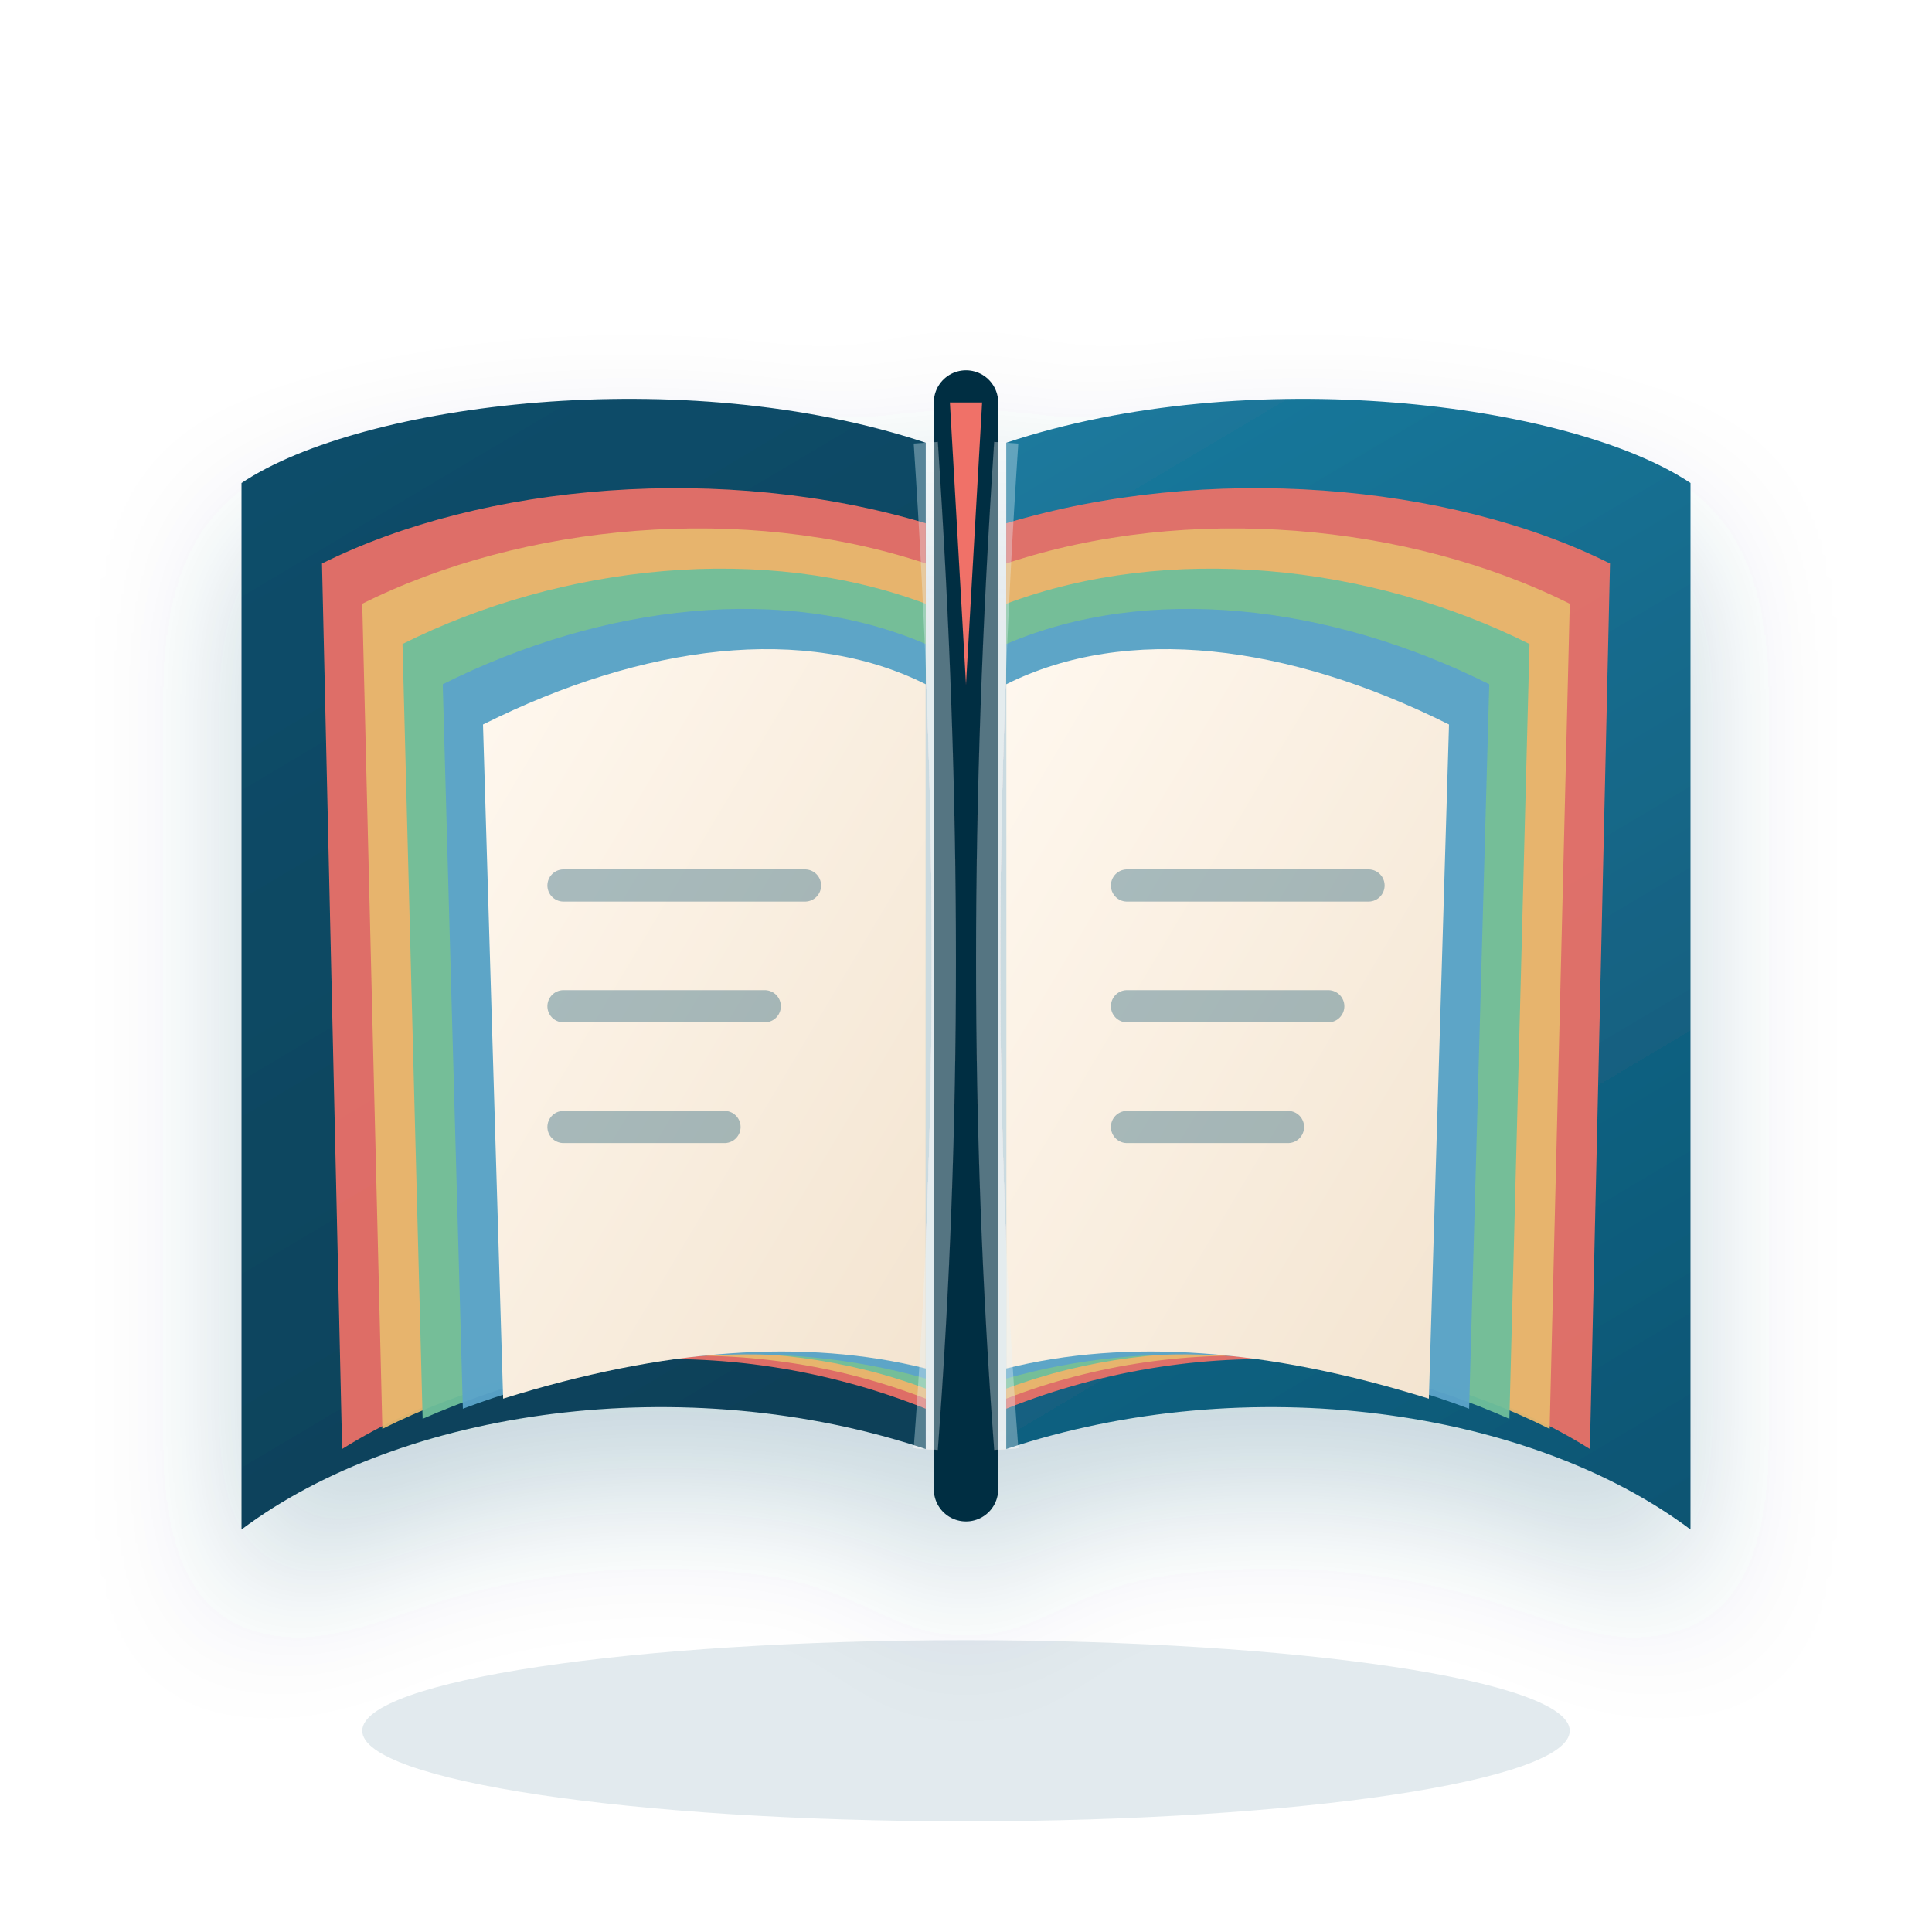
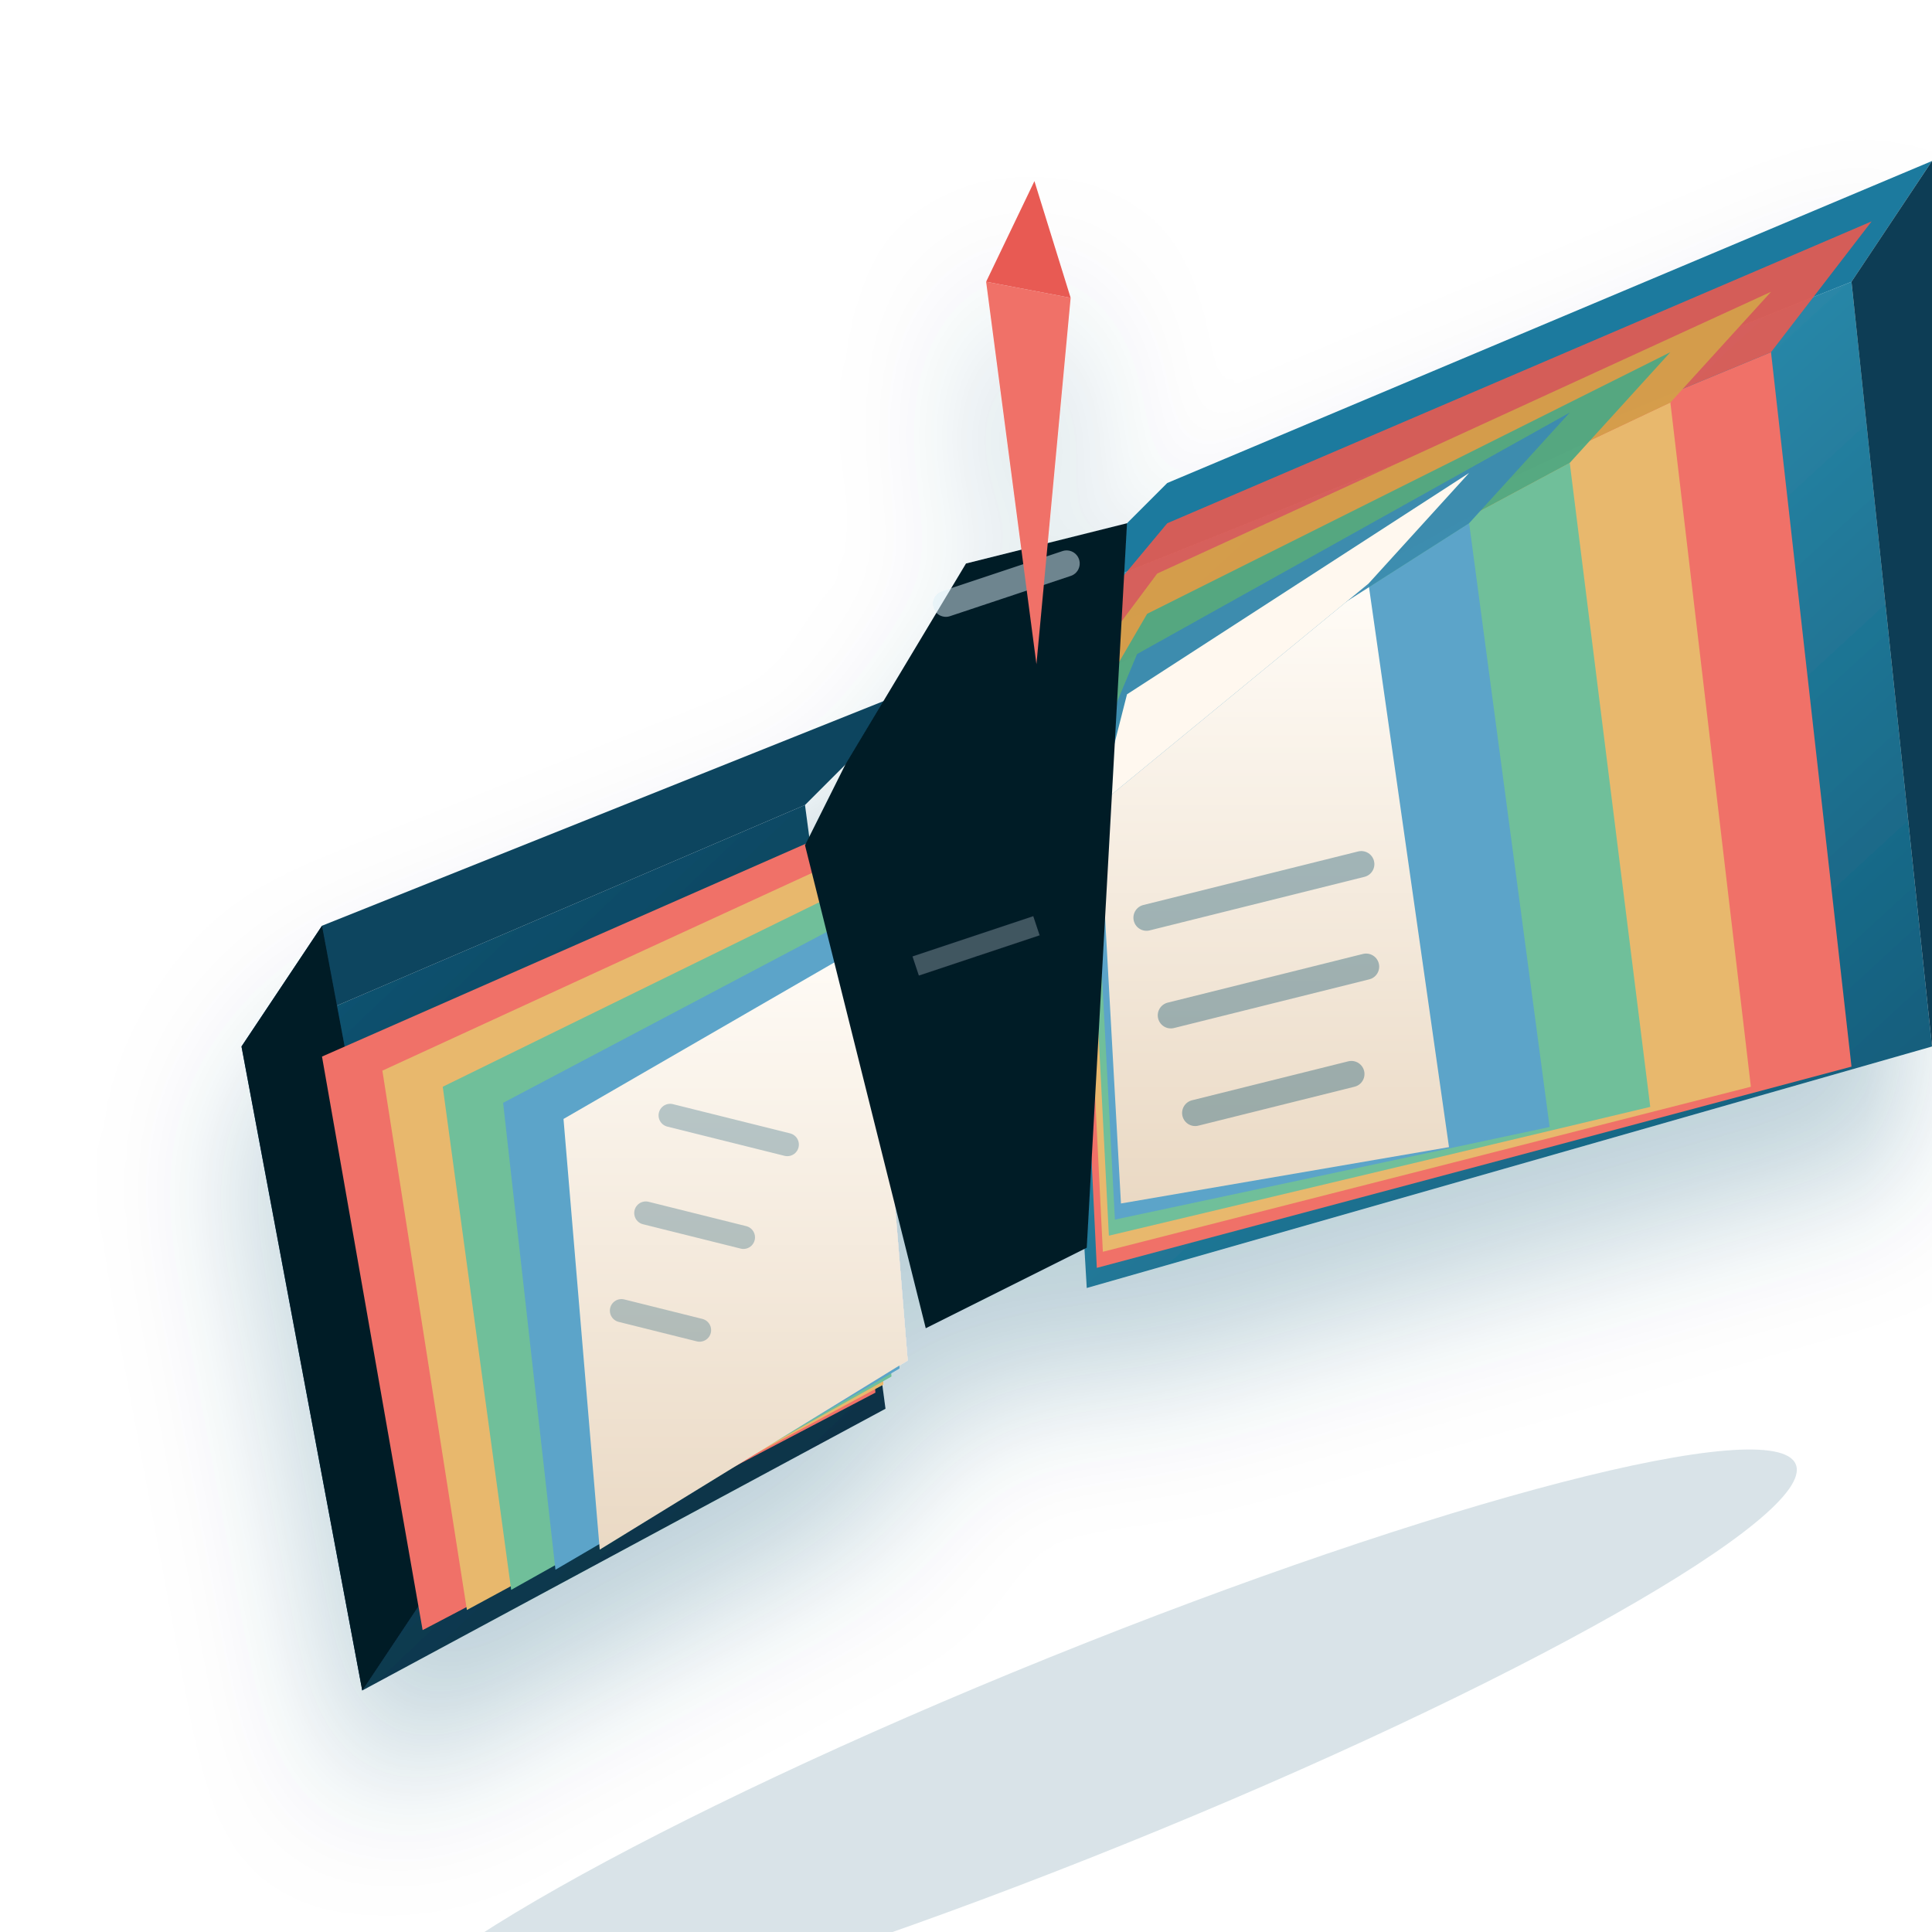
<svg xmlns="http://www.w3.org/2000/svg" class="furyu-mark" width="96" height="96" viewBox="0 0 96 96" fill="none" role="img" aria-label="Furyu — livro aberto">
  <defs>
-     <linearGradient id="coverL" x1="8" y1="20" x2="46" y2="84" gradientUnits="userSpaceOnUse">
-       <stop stop-color="#0B4F6C" />
-       <stop offset="1" stop-color="#083D54" />
+     <linearGradient id="cL" x1="4" y1="50" x2="42" y2="90" gradientUnits="userSpaceOnUse">
+       <stop stop-color="#0E5A7A" />
+       <stop offset="1" stop-color="#052636" />
    </linearGradient>
-     <linearGradient id="coverR" x1="50" y1="20" x2="88" y2="84" gradientUnits="userSpaceOnUse">
-       <stop stop-color="#1B7A9E" />
+     <linearGradient id="cR" x1="48" y1="20" x2="94" y2="70" gradientUnits="userSpaceOnUse">
+       <stop stop-color="#3AA6C9" />
      <stop offset="1" stop-color="#0B4F6C" />
    </linearGradient>
-     <linearGradient id="pageWarm" x1="0" y1="0" x2="1" y2="1">
-       <stop stop-color="#FFF8EF" />
-       <stop offset="1" stop-color="#F3E4D0" />
+     <linearGradient id="cream" x1="0" y1="0" x2="0" y2="1">
+       <stop stop-color="#FFFCF7" />
+       <stop offset="1" stop-color="#EAD9C4" />
    </linearGradient>
-     <filter id="softGlow" x="-20%" y="-20%" width="140%" height="140%">
-       <feDropShadow dx="0" dy="4" stdDeviation="3.5" flood-color="#0B4F6C" flood-opacity="0.22" />
+     <filter id="glow" x="-30%" y="-30%" width="160%" height="160%">
+       <feDropShadow dx="0" dy="5" stdDeviation="3.5" flood-color="#0B4F6C" flood-opacity="0.26" />
    </filter>
  </defs>
-   <ellipse cx="48" cy="86" rx="30" ry="4.5" fill="#0B4F6C" opacity="0.12" />
-   <g filter="url(#softGlow)">
-     <path d="M46 22 C34 18 18 20 12 24 L12 76 C20 70 34 68 46 72 Z" fill="url(#coverL)" />
-     <path d="M50 22 C62 18 78 20 84 24 L84 76 C76 70 62 68 50 72 Z" fill="url(#coverR)" />
-     <path class="page page-coral" d="M46 26 C36 23 24 24 16 28 L17 72 C25 67 36 66 46 70 Z" fill="#F07167" opacity="0.92" />
-     <path class="page page-gold" d="M46 28 C37 25 26 26 18 30 L19 71 C27 67 37 66 46 69.5 Z" fill="#E8B86D" opacity="0.95" />
-     <path class="page page-mint" d="M46 30 C38 27 28 28 20 32 L21 70.5 C29 67 38 66 46 69 Z" fill="#6FBF9A" opacity="0.95" />
-     <path class="page page-sky" d="M46 32 C39 29 30 30 22 34 L23 70 C31 67 39 66.5 46 68.5 Z" fill="#5BA4C9" opacity="0.95" />
-     <path class="page page-cream" d="M46 34 C40 31 32 32 24 36 L25 69.5 C33 67 40 66.5 46 68 Z" fill="url(#pageWarm)" />
-     <path class="page page-coral" d="M50 26 C60 23 72 24 80 28 L79 72 C71 67 60 66 50 70 Z" fill="#F07167" opacity="0.92" />
-     <path class="page page-gold" d="M50 28 C59 25 70 26 78 30 L77 71 C69 67 59 66 50 69.5 Z" fill="#E8B86D" opacity="0.95" />
-     <path class="page page-mint" d="M50 30 C58 27 68 28 76 32 L75 70.5 C67 67 58 66 50 69 Z" fill="#6FBF9A" opacity="0.95" />
-     <path class="page page-sky" d="M50 32 C57 29 66 30 74 34 L73 70 C65 67 57 66.5 50 68.5 Z" fill="#5BA4C9" opacity="0.95" />
-     <path class="page page-cream" d="M50 34 C56 31 64 32 72 36 L71 69.5 C63 67 56 66.5 50 68 Z" fill="url(#pageWarm)" />
-     <path d="M28 44h12M28 50h10M28 56h8" stroke="#0B4F6C" stroke-width="1.6" stroke-linecap="round" opacity="0.35" />
-     <path d="M56 44h12M56 50h10M56 56h8" stroke="#0B4F6C" stroke-width="1.6" stroke-linecap="round" opacity="0.35" />
-     <path d="M48 20 V74" stroke="#062F42" stroke-width="3.2" stroke-linecap="round" />
-     <path d="M46 22 C47.2 40 47.2 56 46 72" stroke="#E8F4F8" stroke-width="1.2" opacity="0.35" />
-     <path d="M50 22 C48.8 40 48.8 56 50 72" stroke="#E8F4F8" stroke-width="1.2" opacity="0.35" />
-     <path class="bookmark" d="M47.2 20 L48 34 L48.8 20" fill="#F07167" />
+   <ellipse cx="54" cy="87" rx="38" ry="5" fill="#0B4F6C" opacity="0.16" transform="rotate(-22 54 87)" />
+   <g filter="url(#glow)">
+     <path d="M40 40 L12 52 L18 84 L44 70 Z" fill="url(#cL)" />
+     <path d="M40 40 L46 34 L16 46 L12 52 Z" fill="#0A455E" />
+     <path d="M12 52 L16 46 L22 78 L18 84 Z" fill="#041C28" />
+     <path d="M52 30 L92 14 L96 52 L54 64 Z" fill="url(#cR)" />
+     <path d="M52 30 L58 24 L96 8 L92 14 Z" fill="#1B7A9E" />
+     <path d="M92 14 L96 8 L100 46 L96 52 Z" fill="#083D54" />
+     <path d="M41 41.5 L16 52.5 L21 81 L43.5 69.2 Z" fill="#F07167" />
+     <path d="M41.6 42.8 L19 53.2 L23.2 80 L43.9 68.8 Z" fill="#E8B86D" />
+     <path d="M42.2 44.1 L22 54 L25.4 79 L44.3 68.4 Z" fill="#6FBF9A" />
+     <path d="M42.8 45.4 L25 54.8 L27.6 78 L44.7 68 Z" fill="#5BA4C9" />
+     <path d="M43.4 46.7 L28 55.6 L29.8 77 L45.1 67.6 Z" fill="url(#cream)" />
+     <path d="M53 32 L88 17.5 L92 53 L54.5 63 Z" fill="#F07167" />
+     <path d="M53.4 34 L83 20 L87 54 L54.8 62.2 Z" fill="#E8B86D" />
+     <path d="M53.8 36 L78 23 L82 55 L55.1 61.4 Z" fill="#6FBF9A" />
+     <path d="M54.2 38 L73 26 L77 56 L55.4 60.6 Z" fill="#5BA4C9" />
+     <path d="M54.6 40 L68 29 L72 57 L55.7 59.8 Z" fill="url(#cream)" />
+     <path d="M53 32 L58 26 L93 11 L88 17.5 Z" fill="#E85A52" opacity="0.9" />
+     <path d="M53.4 34 L57.5 28.5 L88 14.5 L83 20 Z" fill="#D4A04A" opacity="0.95" />
+     <path d="M53.8 36 L57 30.5 L83 17.5 L78 23 Z" fill="#4FA882" opacity="0.95" />
+     <path d="M54.2 38 L56.5 32.5 L78 20.5 L73 26 Z" fill="#3B8BB0" opacity="0.95" />
+     <path d="M54.6 40 L56 34.5 L73 23.5 L68 29 Z" fill="#FFF8EF" />
+     <path d="M58 44h11M58 49h10M58 54h8" stroke="#0B4F6C" stroke-width="1.3" stroke-linecap="round" opacity="0.36" transform="rotate(-14 64 49)" />
+     <path d="M32 56h6M32 61h5M32 66h4" stroke="#0B4F6C" stroke-width="1.15" stroke-linecap="round" opacity="0.28" transform="rotate(14 35 61)" />
+     <path d="M42 38 L48 28 L56 26 L54 62 L46 66 L40 42 Z" fill="#041C28" />
+     <path d="M47 30 L53 28" stroke="#D7EEF5" stroke-width="1.3" stroke-linecap="round" opacity="0.5" />
+     <path d="M45.5 48 L51.5 46" stroke="#D7EEF5" stroke-width="1" opacity="0.28" />
+     <path d="M49 14 L51.5 33 L53.2 14.8 Z" fill="#F07167" />
+     <path d="M49 14 L53.2 14.8 L51.4 9 Z" fill="#E85A52" />
  </g>
</svg>
